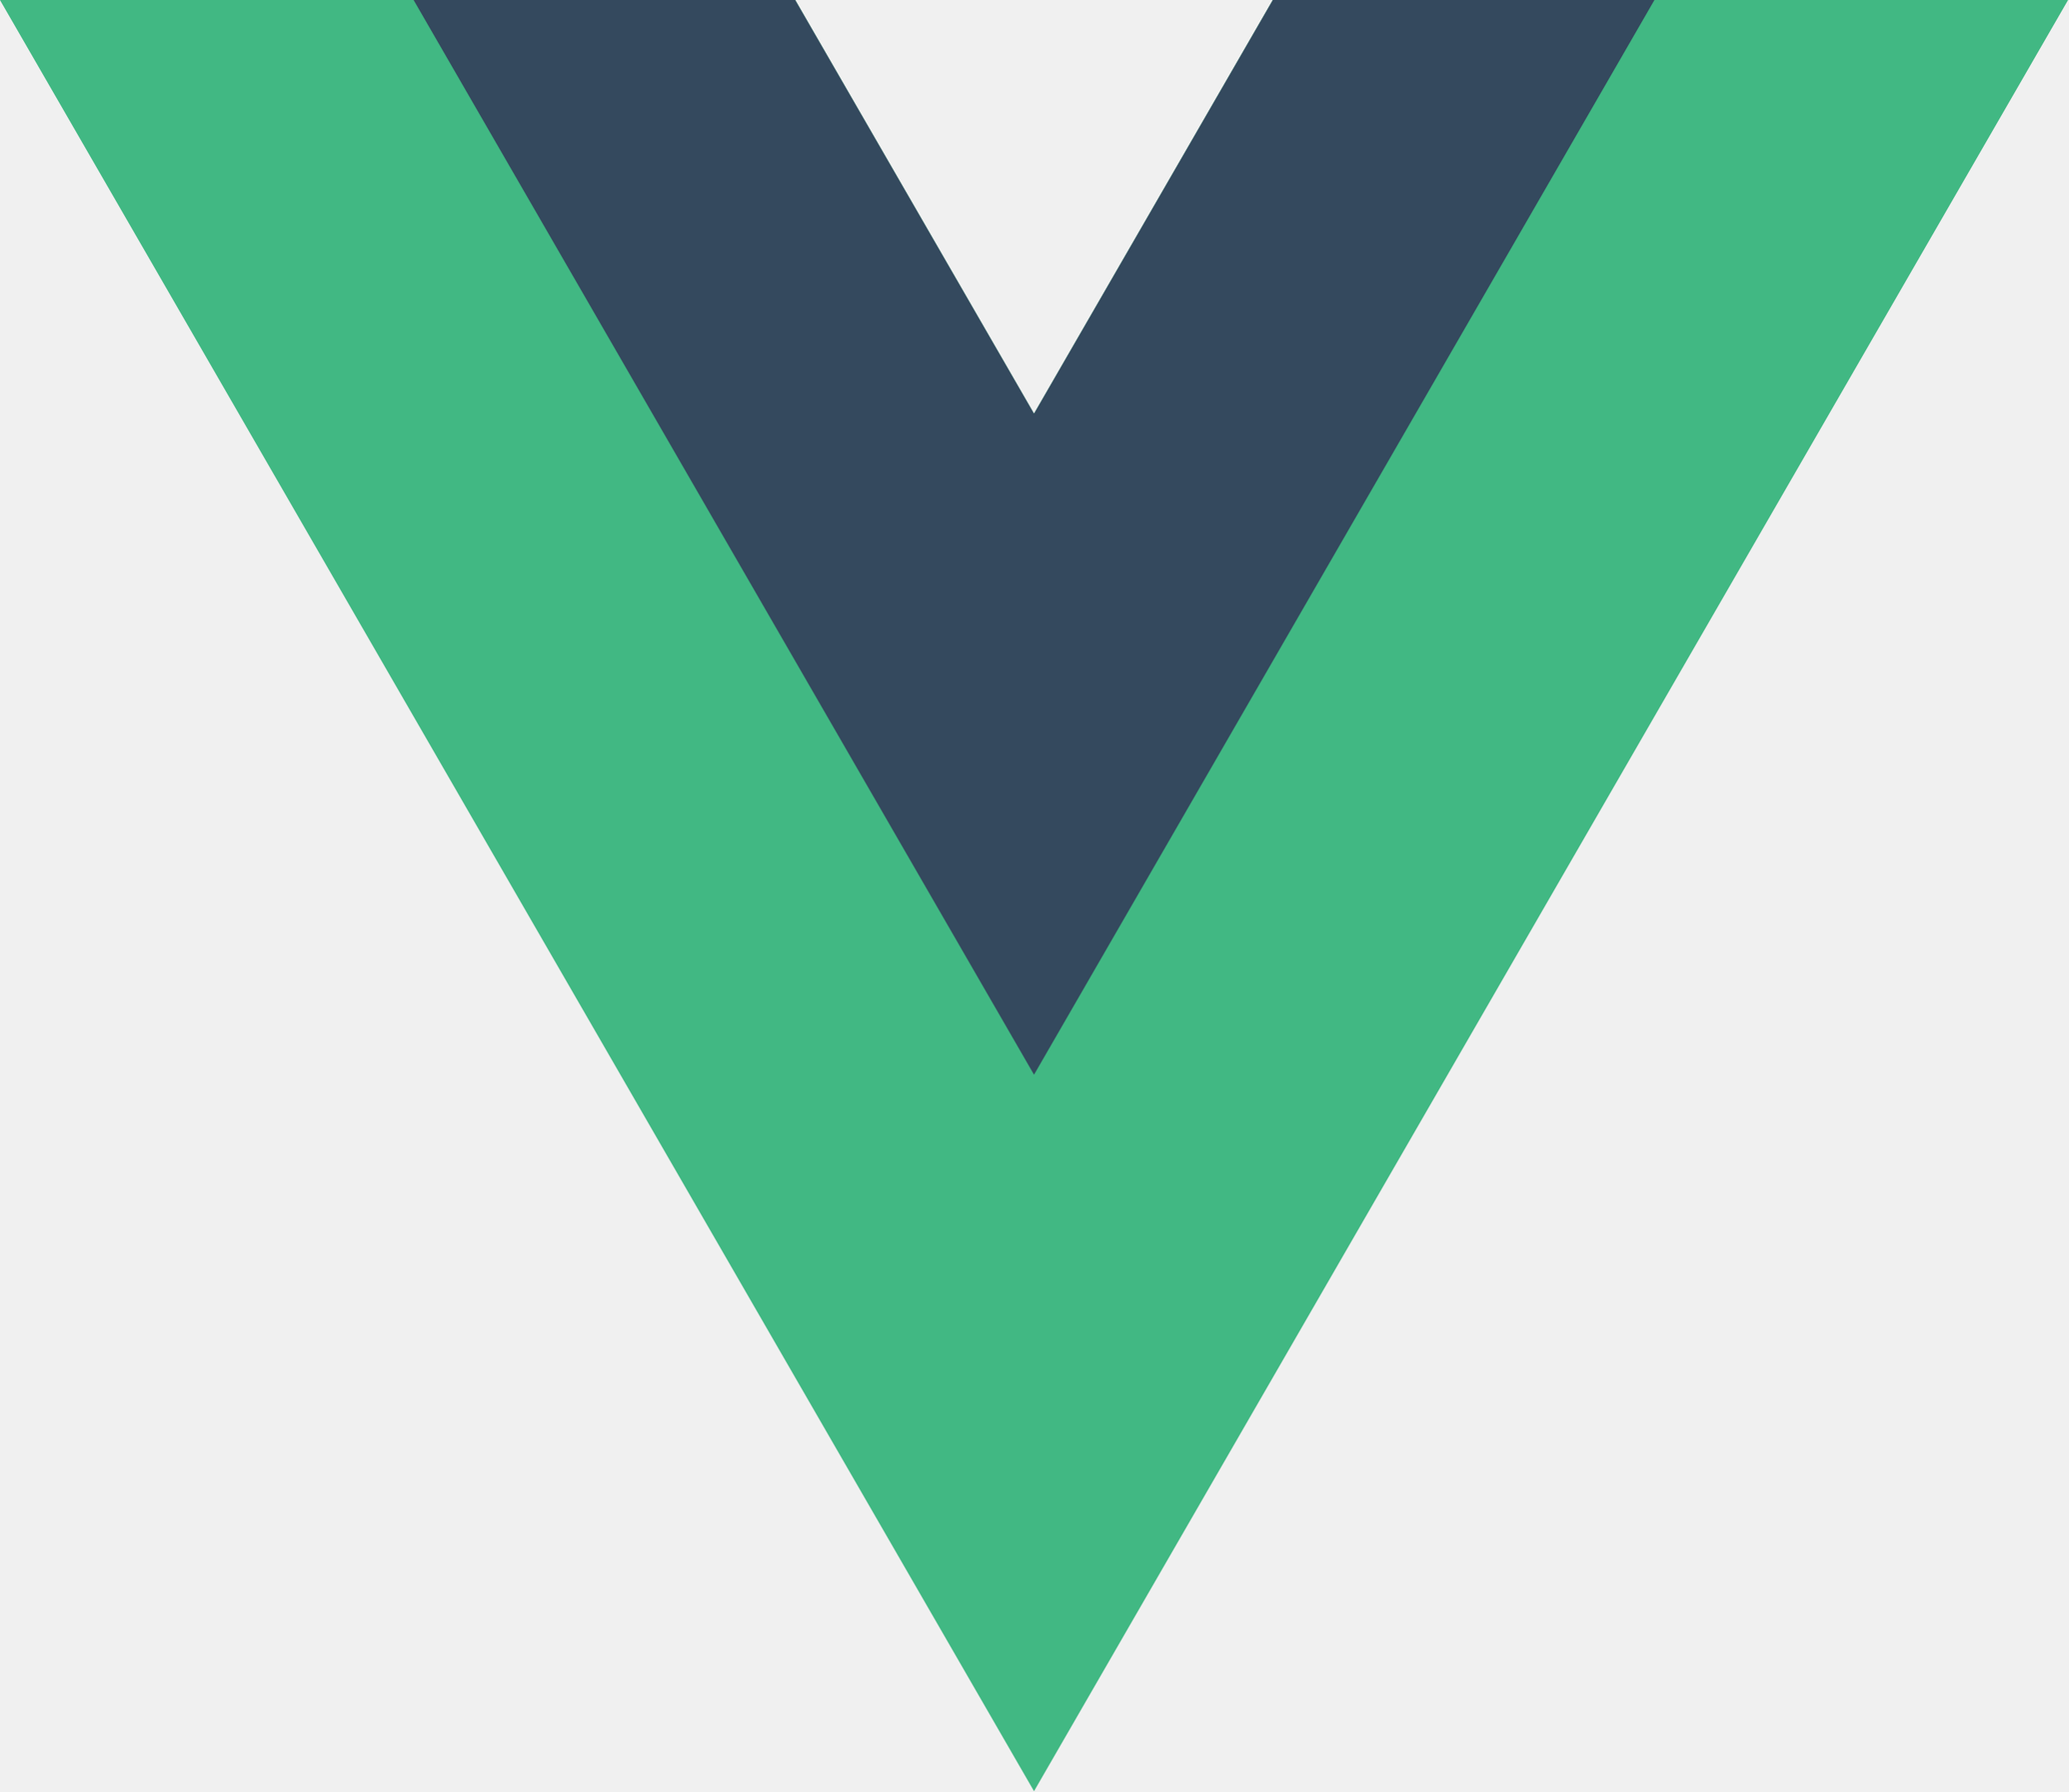
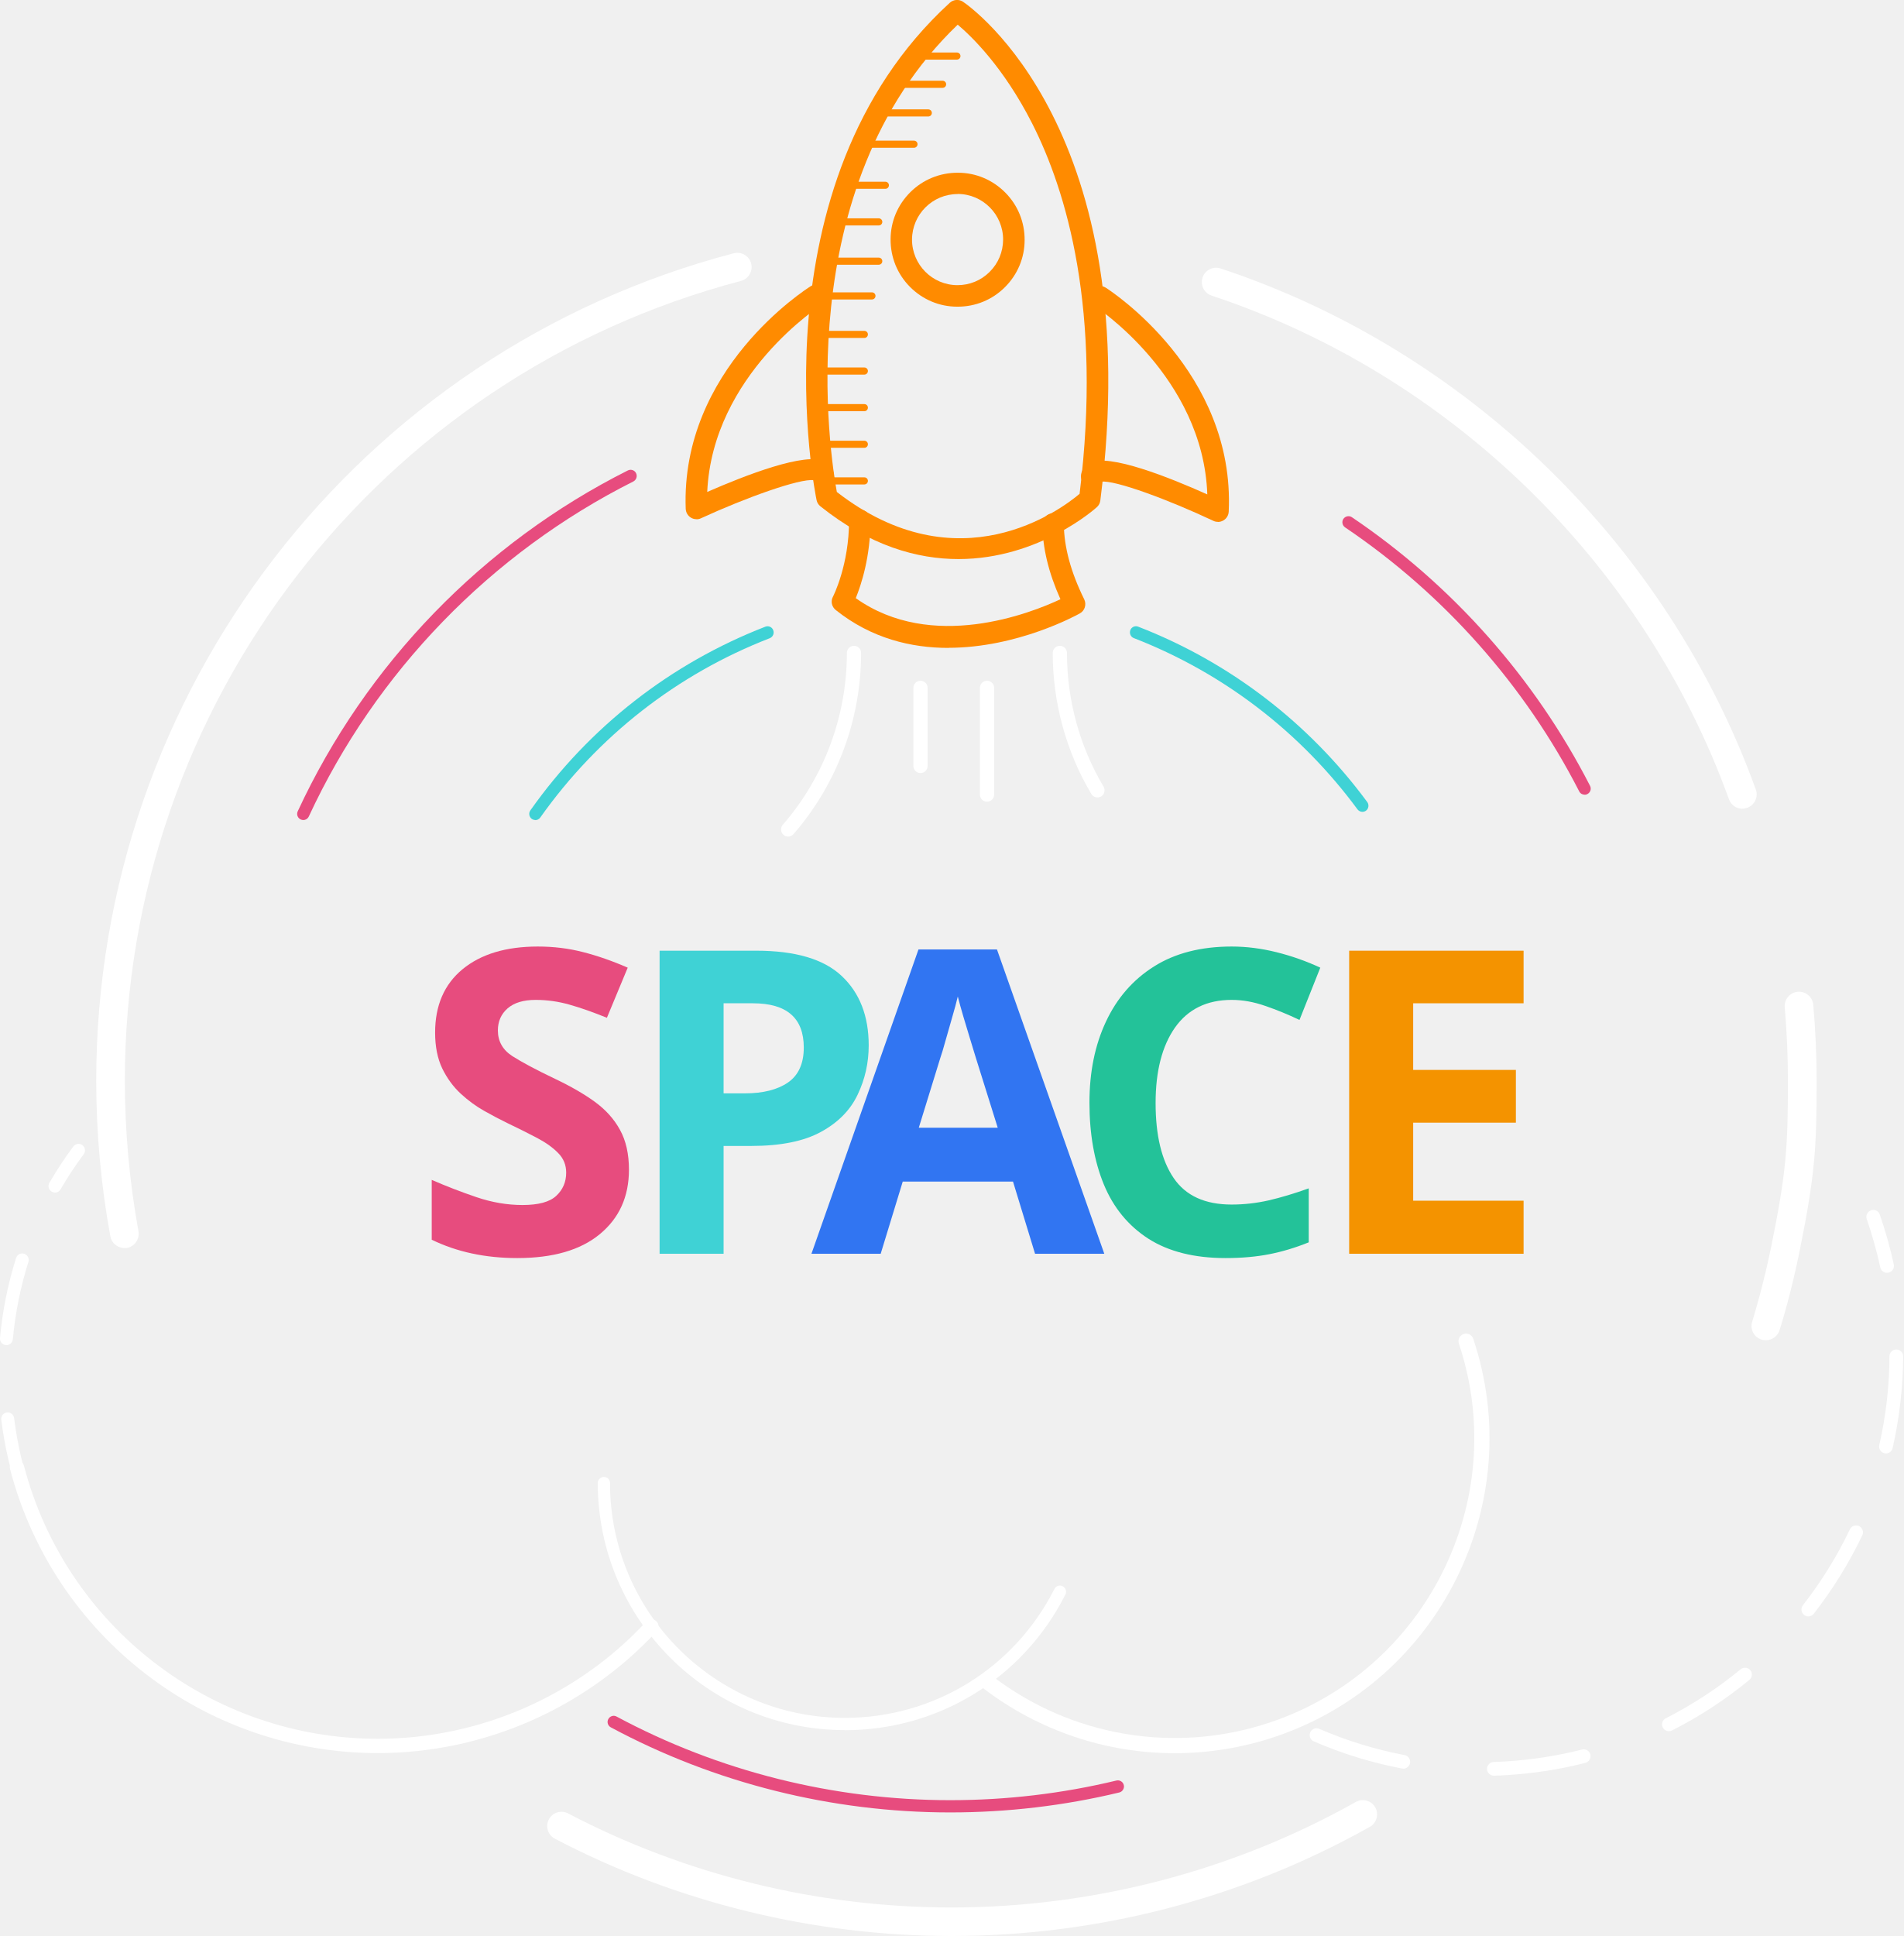
- <svg xmlns="http://www.w3.org/2000/svg" viewBox="0 0 261.76 226.69">
-   <path d="M161.096.001l-30.225 52.351L100.647.001H-.005l130.877 226.688L261.749.001z" fill="#41b883" />
-   <path d="M161.096.001l-30.225 52.351L100.647.001H52.346l78.526 136.01L209.398.001z" fill="#34495e" />
+ <svg xmlns="http://www.w3.org/2000/svg" id="_Слой_2" data-name="Слой 2" viewBox="0 0 192.85 196.14">
+   <defs>
+     <style>
+       .cls-1 {
+         fill: #f49300;
+       }
+ 
+       .cls-2 {
+         fill: #fff;
+       }
+ 
+       .cls-3 {
+         fill: #e74c7e;
+       }
+ 
+       .cls-4 {
+         fill: #ff8b00;
+       }
+ 
+       .cls-5 {
+         fill: #23c299;
+       }
+ 
+       .cls-6, .cls-7 {
+         fill: #3fd2d5;
+       }
+ 
+       .cls-7 {
+         letter-spacing: -.08em;
+       }
+ 
+       .cls-8 {
+         font-family: NexaRustSans-Black, 'NexaRustSans Black';
+         font-size: 43px;
+         font-weight: 800;
+       }
+ 
+       .cls-9 {
+         fill: #3175f2;
+         letter-spacing: -.02em;
+       }
+     </style>
+   </defs>
+   <g id="Objects">
+     <g>
+       <g>
+         <path class="cls-3" d="M30.73,83.08c-.09,0-.18-.02-.26-.06-.31-.14-.45-.51-.3-.83,6.9-14.89,18.78-27.16,33.45-34.53,.31-.15,.68-.03,.83,.28,.15,.31,.03,.68-.28,.84-14.42,7.25-26.1,19.3-32.88,33.94-.11,.23-.33,.36-.56,.36Z" />
+         <path class="cls-3" d="M96.28,183.62c-12,0-23.89-2.98-34.39-8.62-.3-.16-.42-.54-.25-.84,.16-.3,.54-.42,.84-.25,10.32,5.54,22.01,8.47,33.81,8.47,5.69,0,11.35-.67,16.83-1.99,.33-.08,.67,.12,.75,.46,.08,.33-.13,.67-.46,.75-5.57,1.34-11.33,2.02-17.12,2.02Z" />
+         <path class="cls-3" d="M160.56,80.51c-.23,0-.44-.12-.55-.34-5.5-10.73-13.7-19.98-23.72-26.74-.28-.19-.36-.58-.17-.86,.19-.28,.58-.36,.86-.17,10.19,6.88,18.53,16.29,24.13,27.21,.16,.31,.04,.68-.27,.84-.09,.05-.19,.07-.28,.07Z" />
+       </g>
+       <g>
+         <path class="cls-2" d="M96.4,196.14c-13.98,0-27.88-3.41-40.18-9.86-.71-.37-.98-1.25-.61-1.95,.37-.71,1.25-.98,1.95-.61,11.89,6.23,25.32,9.53,38.84,9.53,14.36,0,28.54-3.7,40.98-10.69,.69-.39,1.58-.14,1.97,.55,.39,.7,.14,1.58-.55,1.97-12.88,7.24-27.54,11.06-42.4,11.06Z" />
+         <path class="cls-2" d="M178.92,135.78c-.14,0-.28-.02-.42-.06-.76-.23-1.2-1.04-.96-1.81,.25-.83,.49-1.67,.72-2.51,.46-1.72,.88-3.48,1.24-5.25,1.5-7.41,1.66-9.92,1.66-16.67,0-2.48-.11-4.98-.32-7.43-.07-.8,.52-1.5,1.32-1.57,.79-.07,1.5,.52,1.57,1.32,.22,2.53,.34,5.12,.34,7.68,0,6.61-.13,9.41-1.72,17.25-.37,1.83-.8,3.65-1.28,5.43-.24,.87-.48,1.73-.75,2.59-.19,.62-.76,1.03-1.38,1.03Z" />
+         <path class="cls-2" d="M176.55,81.94c-.59,0-1.15-.37-1.36-.96-8.66-23.94-28.26-43.02-52.42-51.03-.76-.25-1.17-1.07-.92-1.83,.25-.76,1.07-1.17,1.83-.92,25,8.28,45.27,28.02,54.23,52.79,.27,.75-.12,1.58-.87,1.85-.16,.06-.33,.09-.49,.09Z" />
+         <path class="cls-2" d="M12.6,126.44c-.68,0-1.29-.49-1.42-1.19-.95-5.17-1.43-10.47-1.43-15.77,0-39.37,26.56-73.84,64.59-83.82,.78-.2,1.57,.26,1.77,1.03,.2,.77-.26,1.56-1.03,1.77C38.32,38.12,12.65,71.43,12.65,109.49c0,5.12,.47,10.25,1.38,15.25,.14,.79-.38,1.54-1.16,1.69-.09,.02-.18,.02-.26,.02Z" />
+       </g>
+       <g>
+         <path class="cls-4" d="M97.12,56.64c-4.17,0-8.97-1.33-14-5.35-.2-.16-.33-.38-.38-.62-.07-.32-6.59-32.03,13.5-50.39,.37-.34,.93-.38,1.34-.1,.77,.52,18.69,13.06,13.91,50.53-.03,.25-.15,.49-.34,.66-.08,.08-5.82,5.27-14.03,5.27Zm-12.33-6.8c12.35,9.58,22.72,1.78,24.6,.19,2.3-18.63-1.33-30.68-4.81-37.53-2.9-5.71-6.16-8.84-7.54-10-17.22,16.52-12.89,43.81-12.25,47.33Z" />
+         <path class="cls-4" d="M96.1,65.64c-3.76,0-7.8-.95-11.42-3.84-.41-.33-.53-.89-.28-1.35,.02-.03,1.64-3.21,1.63-7.74,0-.6,.48-1.09,1.08-1.09h0c.6,0,1.08,.48,1.09,1.08,.01,3.69-.94,6.55-1.49,7.9,7.71,5.48,17.72,1.53,20.74,.11-1.21-2.7-1.81-5.2-1.83-7.61,0-.6,.47-1.09,1.07-1.1,.64,0,1.09,.47,1.1,1.07,.03,2.37,.7,4.87,2.07,7.65,.25,.52,.06,1.15-.45,1.43-.38,.21-6.34,3.48-13.31,3.48Z" />
+         <path class="cls-4" d="M97.03,31.07h-.04c-1.81,0-3.51-.72-4.79-2.01-1.28-1.29-1.97-3-1.96-4.81,0-1.81,.72-3.51,2.01-4.79,1.28-1.27,2.98-1.96,4.78-1.96h.04c1.81,0,3.51,.72,4.79,2.01,1.28,1.29,1.97,3,1.96,4.81h-1.09s1.09,0,1.09,0c0,1.81-.72,3.51-2.01,4.79-1.28,1.27-2.97,1.96-4.77,1.96Zm0-11.41c-2.54,0-4.6,2.06-4.62,4.59-.01,2.55,2.05,4.63,4.59,4.64h.02c1.22,0,2.38-.47,3.25-1.34,.88-.87,1.36-2.02,1.37-3.26h0c.01-2.55-2.05-4.63-4.59-4.64h-.02Z" />
+         <path class="cls-4" d="M70.57,52.6c-.2,0-.4-.05-.57-.16-.31-.19-.5-.52-.52-.89-.52-14.15,12.15-22.23,12.69-22.57,.51-.32,1.18-.16,1.5,.35,.32,.51,.16,1.18-.34,1.5-.12,.07-11.13,7.12-11.67,19.01,3.79-1.66,10.02-4.1,11.94-3.08,.47,.25,.78,.67,.87,1.19,.1,.59-.3,1.15-.89,1.25-.47,.08-.92-.15-1.13-.55-1.4-.2-6.91,1.78-11.43,3.86-.14,.07-.3,.1-.45,.1Zm11.76-4.3h0s0,0,0,0Z" />
+         <path class="cls-4" d="M123.41,52.87c-.16,0-.32-.03-.46-.1-4.5-2.12-9.99-4.17-11.39-3.97-.22,.39-.67,.62-1.14,.53-.59-.11-.98-.67-.88-1.26,.09-.51,.41-.93,.88-1.18,1.93-.99,8.14,1.51,11.91,3.2-.41-11.92-11.36-19.05-11.47-19.12-.51-.32-.65-.99-.33-1.5,.32-.51,1-.65,1.5-.33,.54,.34,13.13,8.55,12.47,22.7-.02,.36-.21,.69-.53,.88-.17,.1-.37,.16-.56,.16Zm-11.73-4.42h0s0,0,0,0Z" />
+         <path class="cls-4" d="M96.96,6.04h-4.26c-.2,0-.36-.16-.36-.36s.16-.36,.36-.36h4.26c.2,0,.36,.16,.36,.36s-.16,.36-.36,.36Z" />
+         <path class="cls-4" d="M95.51,8.9h-4.26c-.2,0-.36-.16-.36-.36s.16-.36,.36-.36h4.26c.2,0,.36,.16,.36,.36s-.16,.36-.36,.36Z" />
+         <path class="cls-4" d="M94.06,11.8h-4.26c-.2,0-.36-.16-.36-.36s.16-.36,.36-.36h4.26c.2,0,.36,.16,.36,.36s-.16,.36-.36,.36Z" />
+         <path class="cls-4" d="M92.61,14.97h-4.26c-.2,0-.36-.16-.36-.36s.16-.36,.36-.36h4.26c.2,0,.36,.16,.36,.36s-.16,.36-.36,.36Z" />
+         <path class="cls-4" d="M89.71,19.13h-4.26c-.2,0-.36-.16-.36-.36s.16-.36,.36-.36h4.26c.2,0,.36,.16,.36,.36s-.16,.36-.36,.36Z" />
+         <path class="cls-4" d="M89.04,22.84h-4.26c-.2,0-.36-.16-.36-.36s.16-.36,.36-.36h4.26c.2,0,.36,.16,.36,.36s-.16,.36-.36,.36Z" />
+         <path class="cls-4" d="M89.04,26.82h-4.26c-.2,0-.36-.16-.36-.36s.16-.36,.36-.36h4.26c.2,0,.36,.16,.36,.36s-.16,.36-.36,.36Z" />
+         <path class="cls-4" d="M88.35,30.34h-4.26c-.2,0-.36-.16-.36-.36s.16-.36,.36-.36h4.26c.2,0,.36,.16,.36,.36s-.16,.36-.36,.36Z" />
+         <path class="cls-4" d="M87.58,34.24h-4.26c-.2,0-.36-.16-.36-.36s.16-.36,.36-.36h4.26c.2,0,.36,.16,.36,.36s-.16,.36-.36,.36Z" />
+         <path class="cls-4" d="M87.58,37.95h-4.26c-.2,0-.36-.16-.36-.36s.16-.36,.36-.36h4.26c.2,0,.36,.16,.36,.36s-.16,.36-.36,.36Z" />
+         <path class="cls-4" d="M87.58,41.66h-4.26c-.2,0-.36-.16-.36-.36s.16-.36,.36-.36h4.26c.2,0,.36,.16,.36,.36s-.16,.36-.36,.36Z" />
+         <path class="cls-4" d="M87.58,45.37h-4.26c-.2,0-.36-.16-.36-.36s.16-.36,.36-.36h4.26c.2,0,.36,.16,.36,.36s-.16,.36-.36,.36Z" />
+         <path class="cls-4" d="M87.58,49.08h-4.26c-.2,0-.36-.16-.36-.36s.16-.36,.36-.36h4.26c.2,0,.36,.16,.36,.36s-.16,.36-.36,.36Z" />
+       </g>
+       <g>
+         <g>
+           <path class="cls-2" d="M62.89,168.45c-.18,0-.37-.08-.5-.23-.24-.27-.2-.69,.07-.92,1.08-.93,2.11-1.92,3.07-2.96,.25-.27,.66-.28,.93-.04,.27,.25,.28,.66,.04,.93-1,1.07-2.07,2.1-3.18,3.06-.12,.11-.28,.16-.43,.16Z" />
+           <path class="cls-2" d="M38.32,177.54h-.02c-1.97,0-3.95-.15-5.89-.45-.36-.06-.6-.39-.55-.75,.05-.36,.39-.6,.75-.55,1.87,.29,3.78,.43,5.69,.43,.76,.03,1.54-.02,2.3-.07,.36-.02,.67,.25,.69,.61,.02,.36-.25,.67-.61,.69-.78,.05-1.57,.07-2.35,.07Zm10.33-1.44c-.29,0-.55-.19-.63-.48-.1-.35,.1-.71,.45-.81,2.56-.73,5.05-1.74,7.4-3,.32-.17,.71-.05,.89,.27,.17,.32,.05,.72-.27,.89-2.43,1.31-5.01,2.36-7.67,3.11-.06,.02-.12,.03-.18,.03Zm-24-1.1c-.08,0-.16-.01-.24-.04-2.57-1-5.04-2.28-7.35-3.8-.3-.2-.38-.61-.18-.91,.2-.3,.61-.38,.91-.18,2.23,1.48,4.61,2.71,7.1,3.67,.34,.13,.5,.51,.37,.85-.1,.26-.35,.42-.61,.42Zm-13.48-8.94c-.17,0-.34-.07-.47-.2-1.92-1.98-3.64-4.18-5.09-6.52-.19-.31-.1-.71,.21-.9,.31-.19,.71-.1,.9,.21,1.41,2.26,3.06,4.38,4.92,6.3,.25,.26,.25,.67-.01,.93-.13,.12-.29,.18-.46,.18Zm-8.53-13.74c-.27,0-.52-.17-.62-.44-.92-2.6-1.55-5.31-1.89-8.05-.04-.36,.21-.69,.57-.73,.35-.04,.69,.21,.73,.57,.33,2.65,.94,5.27,1.83,7.78,.12,.34-.06,.71-.4,.84-.07,.03-.15,.04-.22,.04Zm-1.99-16.05s-.04,0-.06,0c-.36-.03-.62-.35-.59-.71,.25-2.76,.8-5.49,1.63-8.11,.11-.35,.47-.54,.82-.43,.34,.11,.54,.48,.43,.82-.8,2.54-1.33,5.17-1.58,7.84-.03,.34-.32,.6-.65,.6Z" />
+           <path class="cls-2" d="M5.57,120.82c-.11,0-.22-.03-.33-.09-.31-.18-.42-.58-.24-.89,.74-1.27,1.55-2.51,2.43-3.69,.22-.29,.63-.35,.92-.13,.29,.22,.35,.63,.13,.92-.85,1.14-1.64,2.34-2.35,3.56-.12,.21-.34,.33-.57,.33Z" />
+         </g>
+         <path class="cls-2" d="M38.3,177.61c-17.53,0-32.85-11.83-37.28-28.77-.1-.39,.13-.78,.52-.88,.39-.1,.78,.13,.88,.52,4.25,16.3,19.01,27.68,35.87,27.68,10.29,0,20.2-4.33,27.19-11.87,.27-.29,.73-.31,1.02-.04,.29,.27,.31,.73,.04,1.02-7.27,7.84-17.57,12.34-28.26,12.34Z" />
+         <path class="cls-2" d="M151.37,179.9c-.37,0-.68-.3-.7-.67-.01-.38,.29-.7,.67-.72,.42-.01,.83-.03,1.25-.06,2.61-.16,5.2-.56,7.71-1.2,.37-.09,.75,.13,.84,.5,.09,.37-.13,.75-.5,.85-2.59,.66-5.27,1.08-7.97,1.24-.43,.03-.86,.05-1.29,.06h-.02Zm-9.18-.72s-.09,0-.13-.01c-3.07-.58-6.08-1.51-8.94-2.75-.35-.15-.51-.56-.36-.91,.15-.35,.56-.51,.91-.36,2.77,1.2,5.68,2.1,8.65,2.66,.38,.07,.62,.44,.55,.81-.06,.33-.36,.57-.68,.57Zm26.91-3.79c-.25,0-.5-.14-.62-.38-.17-.34-.04-.76,.31-.93,2.69-1.37,5.24-3.03,7.58-4.96,.3-.24,.73-.2,.98,.09,.24,.3,.2,.73-.09,.98-2.42,1.99-5.05,3.71-7.83,5.12-.1,.05-.21,.08-.31,.08Zm14.13-11.63c-.15,0-.3-.05-.43-.15-.3-.24-.36-.67-.12-.98,1.86-2.38,3.47-4.97,4.76-7.69,.17-.35,.58-.49,.93-.33,.35,.17,.49,.58,.33,.93-1.34,2.81-3,5.49-4.92,7.95-.14,.18-.34,.27-.55,.27Zm7.87-16.51c-.05,0-.1,0-.16-.02-.37-.09-.61-.46-.52-.83,.67-2.94,1.02-5.96,1.03-8.99,0-.38,.31-.69,.7-.69h0c.38,0,.69,.31,.69,.7-.02,3.13-.38,6.26-1.07,9.29-.07,.32-.36,.54-.68,.54Zm.1-18.3c-.32,0-.61-.22-.68-.55-.36-1.65-.82-3.29-1.37-4.89-.13-.36,.07-.76,.43-.89,.36-.13,.76,.06,.89,.43,.57,1.65,1.05,3.35,1.42,5.05,.08,.38-.16,.75-.53,.83-.05,.01-.1,.02-.15,.02Z" />
+         <path class="cls-2" d="M119.02,177.62c-6.92,0-13.75-2.26-19.41-6.59-.34-.26-.4-.74-.14-1.08,.26-.34,.74-.4,1.08-.14,8.02,6.14,18.52,7.9,28.09,4.71,15.87-5.3,24.48-22.53,19.18-38.4-.13-.4,.08-.84,.49-.97,.4-.14,.84,.08,.97,.49,5.57,16.68-3.47,34.77-20.15,40.34-3.3,1.1-6.71,1.64-10.1,1.64Z" />
+         <path class="cls-2" d="M85.6,175.28c-13.8,0-25.03-11.23-25.03-25.03,0-.34,.28-.62,.62-.62s.62,.28,.62,.62c0,13.12,10.67,23.79,23.79,23.79,9.02,0,17.16-5,21.24-13.06,.16-.31,.53-.43,.84-.27,.31,.16,.43,.53,.27,.84-4.29,8.48-12.85,13.74-22.35,13.74Z" />
+       </g>
+       <g>
+         <path class="cls-2" d="M79.86,84.76c-.17,0-.34-.06-.47-.18-.3-.26-.33-.72-.07-1.02,4.19-4.83,6.49-11.01,6.49-17.41,0-.4,.32-.72,.72-.72s.72,.32,.72,.72c0,6.75-2.43,13.27-6.85,18.36-.14,.16-.34,.25-.55,.25Z" />
+         <path class="cls-2" d="M111.2,80.79c-.25,0-.49-.13-.62-.35-2.56-4.31-3.91-9.25-3.91-14.29,0-.4,.32-.72,.72-.72s.72,.32,.72,.72c0,4.78,1.28,9.46,3.71,13.55,.2,.34,.09,.79-.25,.99-.12,.07-.24,.1-.37,.1Z" />
+         <path class="cls-2" d="M100.01,81.22c-.4,0-.72-.32-.72-.72v-10.81c0-.4,.32-.72,.72-.72s.72,.32,.72,.72v10.81c0,.4-.32,.72-.72,.72Z" />
+         <path class="cls-2" d="M93.27,78.32c-.4,0-.72-.32-.72-.72v-7.91c0-.4,.32-.72,.72-.72s.72,.32,.72,.72v7.91c0,.4-.32,.72-.72,.72Z" />
+       </g>
+       <g>
+         <path class="cls-6" d="M138.05,82.25c-.19,0-.38-.09-.5-.25-5.78-7.84-13.61-13.84-22.66-17.35-.32-.12-.48-.48-.36-.81,.12-.32,.49-.48,.8-.35,9.26,3.59,17.29,9.74,23.21,17.77,.2,.28,.14,.67-.13,.87-.11,.08-.24,.12-.37,.12Z" />
+         <path class="cls-6" d="M54.25,83.08c-.12,0-.25-.04-.36-.11-.28-.2-.35-.59-.15-.87,5.97-8.45,14.21-14.88,23.81-18.61,.32-.12,.68,.03,.8,.36,.12,.32-.03,.68-.36,.81-9.38,3.64-17.41,9.92-23.25,18.17-.12,.17-.31,.26-.51,.26Z" />
+       </g>
+       <text class="cls-8" transform="translate(41.76 127.02)">
+         <tspan class="cls-3" x="0" y="0">S</tspan>
+         <tspan class="cls-7" x="21.2" y="0">P</tspan>
+         <tspan class="cls-9" x="40.46" y="0">A</tspan>
+         <tspan class="cls-5" x="66.13" y="0">C</tspan>
+         <tspan class="cls-1" x="91.07" y="0">E</tspan>
+       </text>
+     </g>
+   </g>
</svg>
